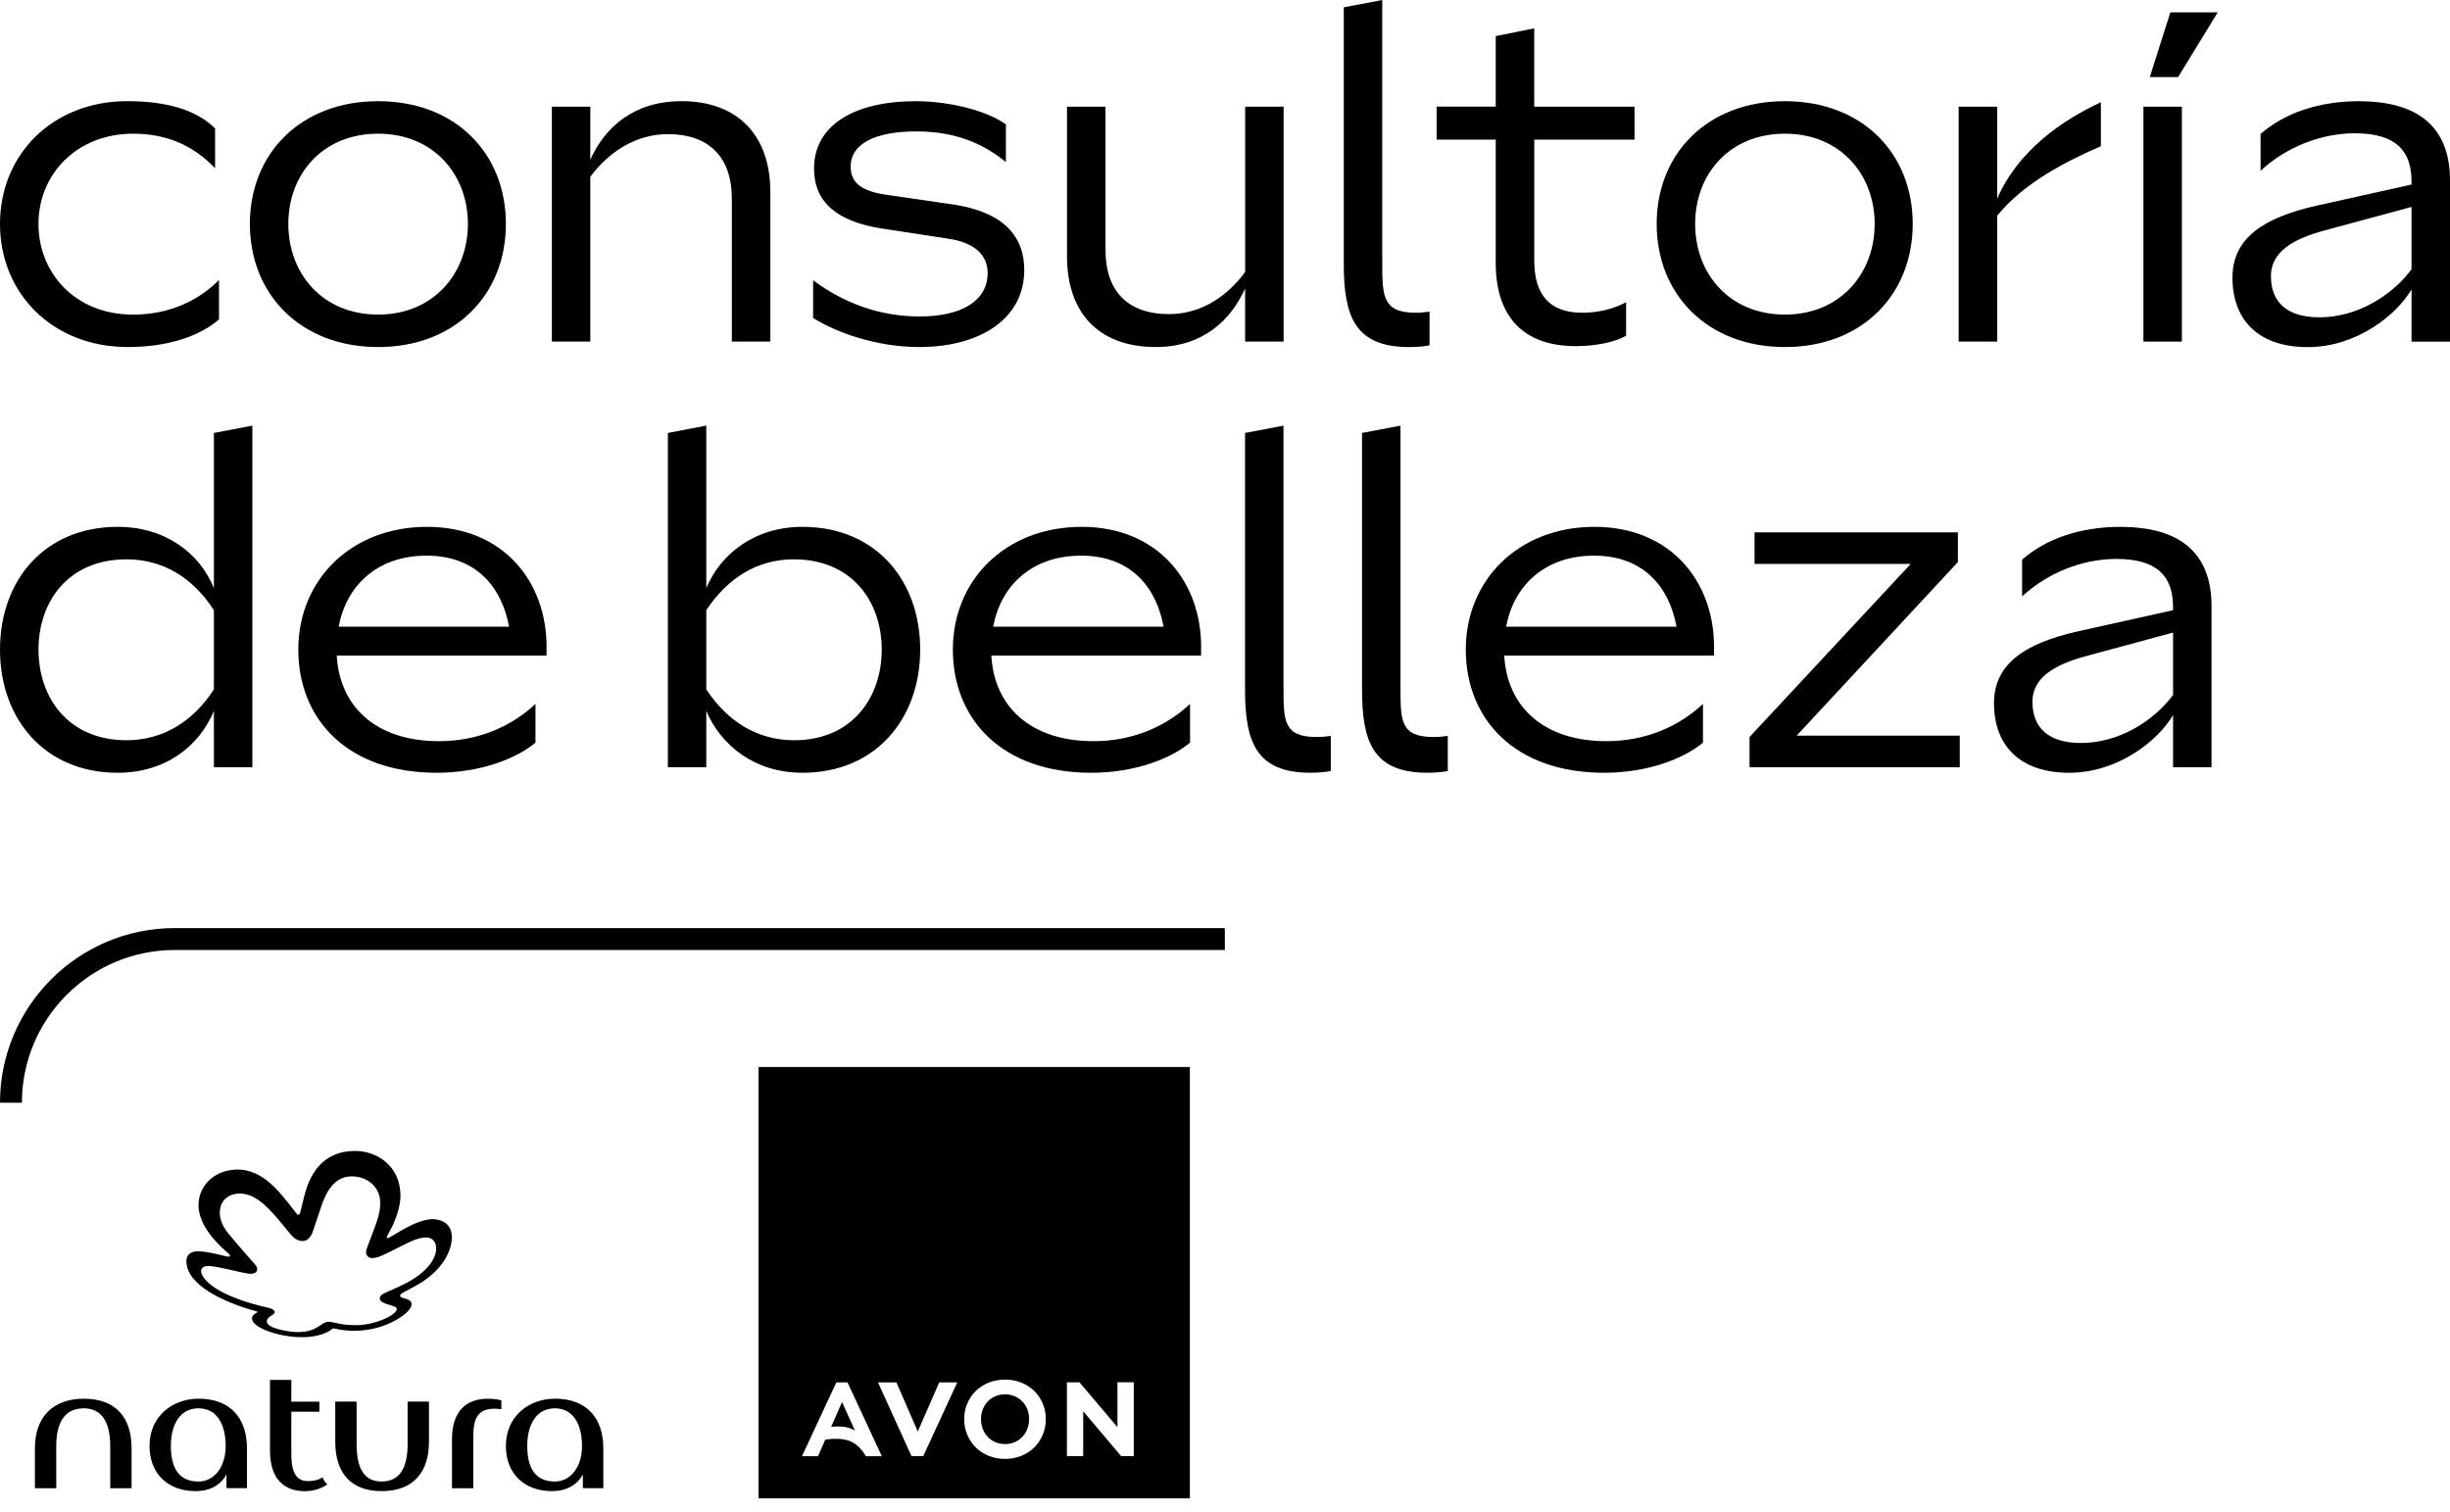
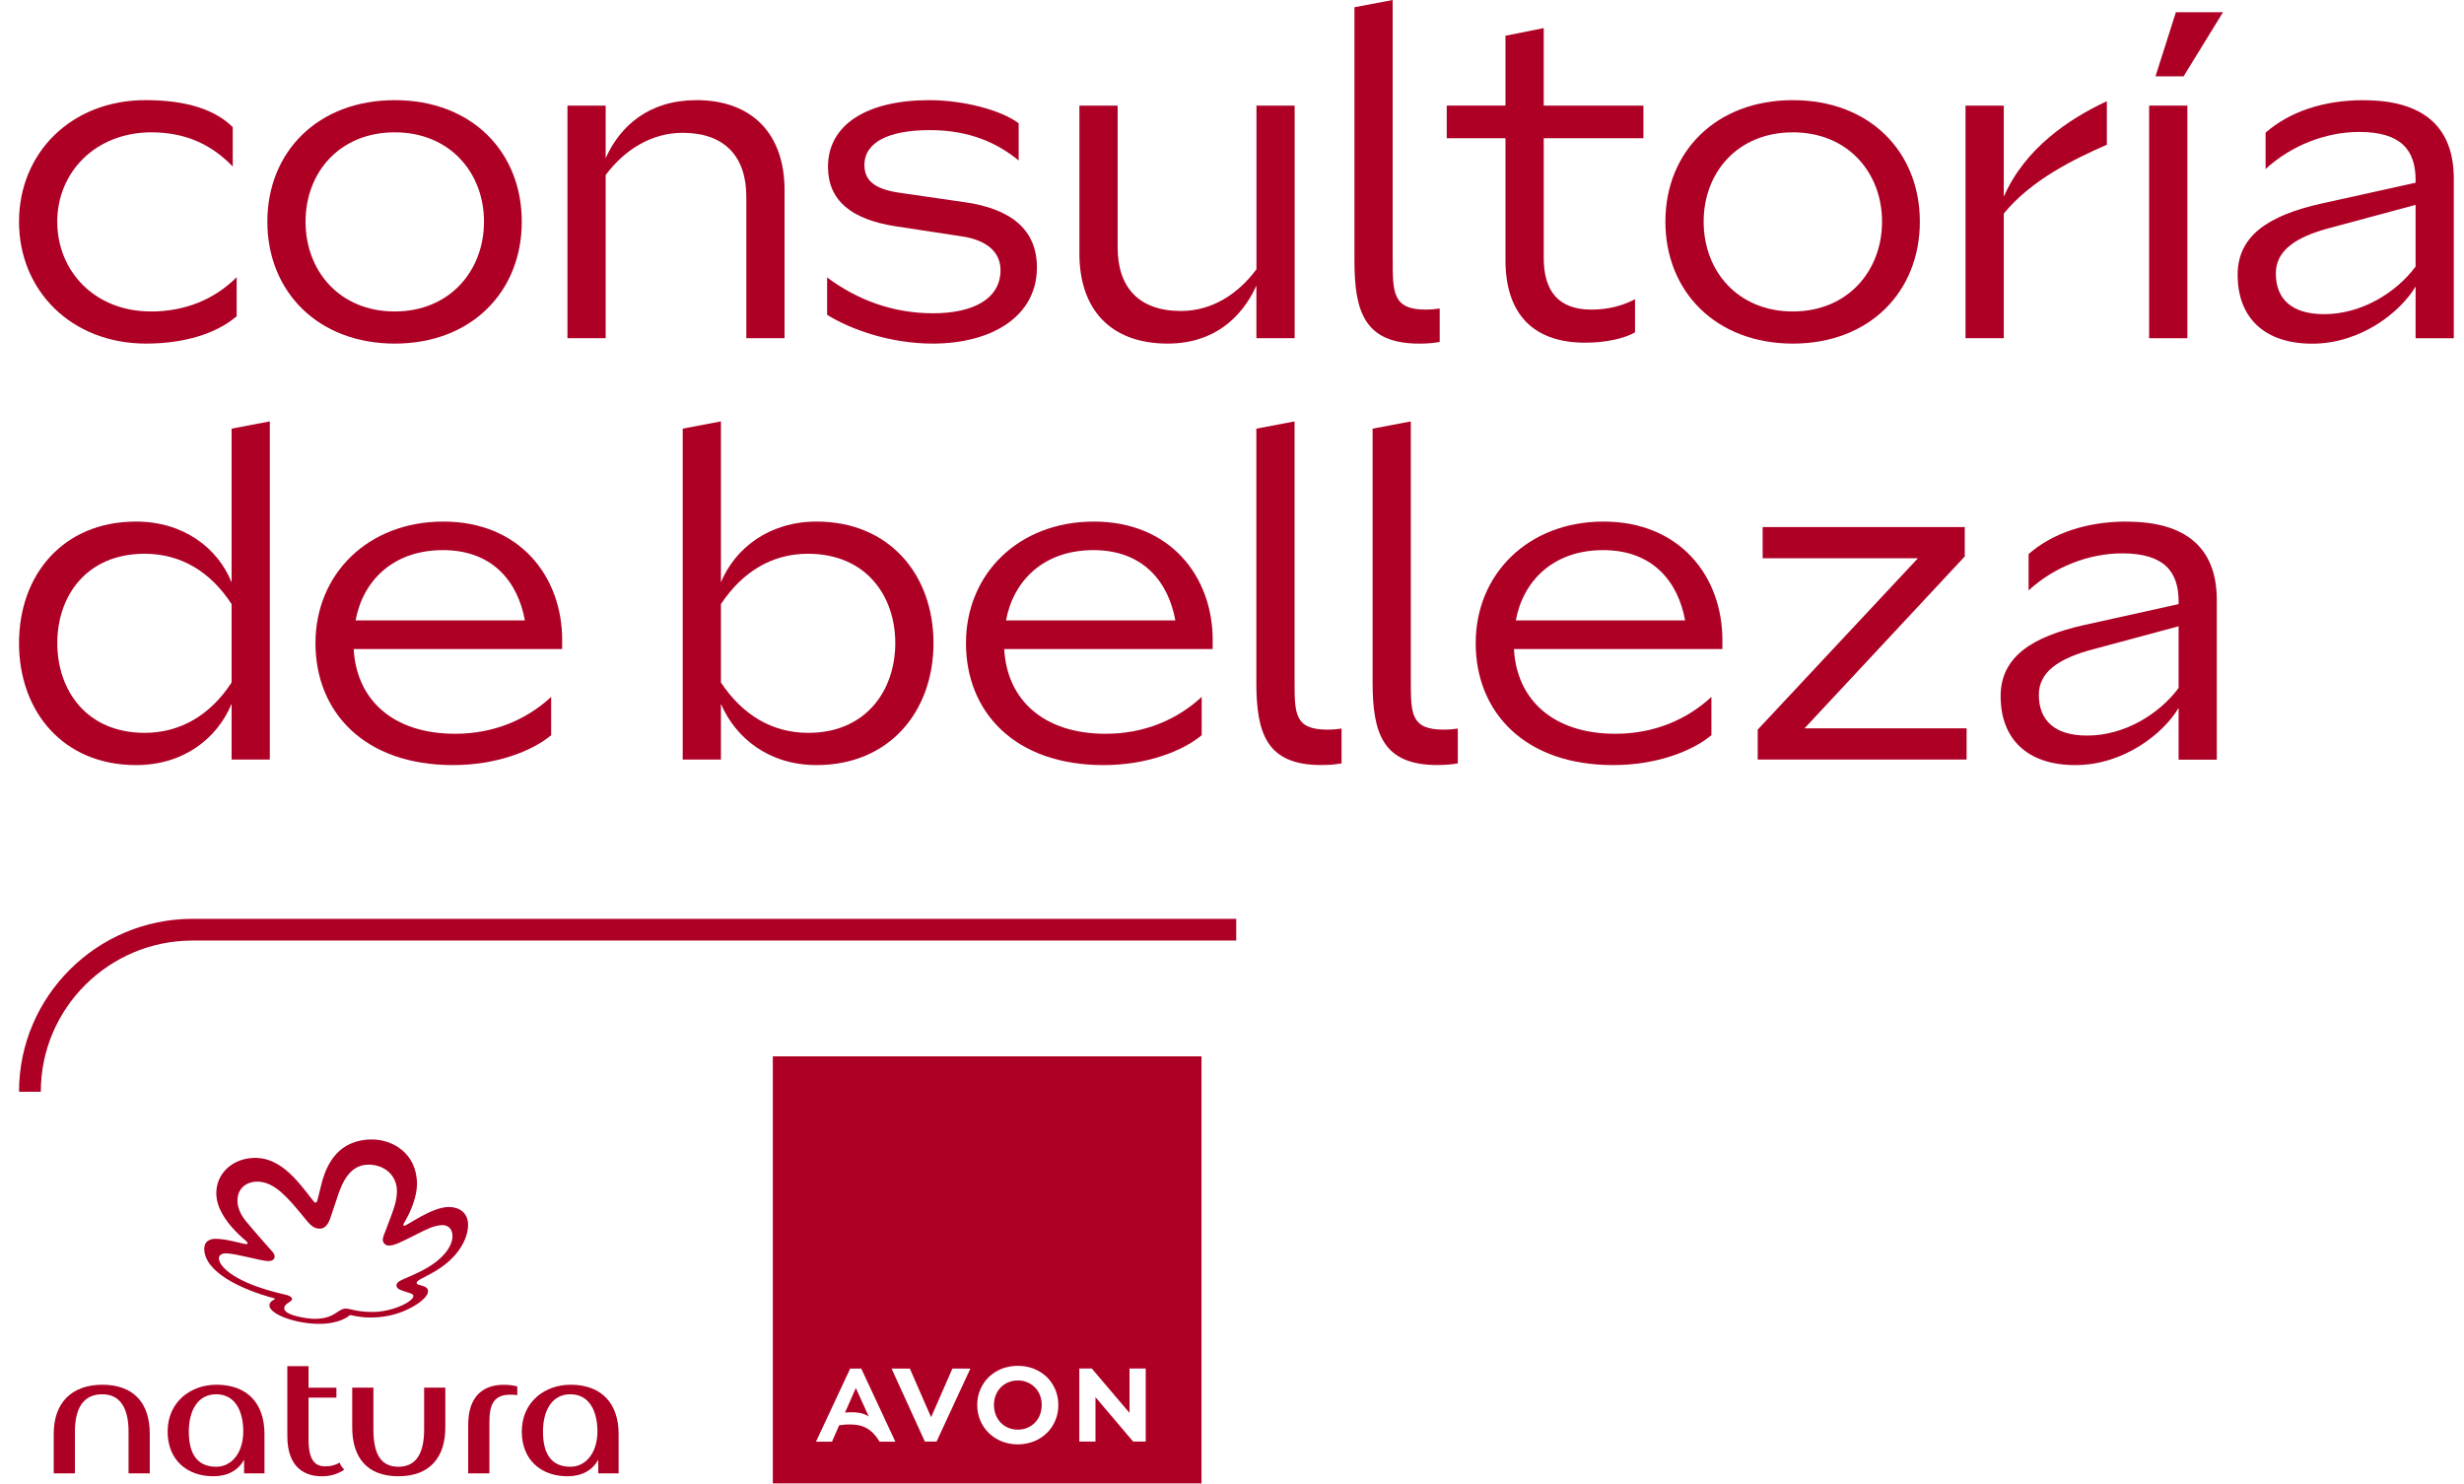
- <svg xmlns="http://www.w3.org/2000/svg" width="128" height="79" viewBox="0 0 128 79" fill="none">
-   <path d="M43.992 73.257L43.424 74.55C43.544 74.539 43.653 74.533 43.755 74.533C43.964 74.533 44.144 74.552 44.295 74.592C44.447 74.631 44.573 74.688 44.673 74.759L43.992 73.255V73.257ZM53.668 73.627C53.606 73.473 53.519 73.335 53.404 73.221C53.295 73.108 53.167 73.021 53.01 72.954C52.863 72.89 52.696 72.854 52.511 72.854C52.327 72.854 52.154 72.888 52.007 72.954C51.849 73.019 51.721 73.108 51.612 73.221C51.503 73.33 51.415 73.465 51.349 73.629C51.285 73.789 51.253 73.962 51.253 74.144C51.253 74.327 51.285 74.505 51.349 74.669C51.413 74.834 51.501 74.97 51.612 75.085C51.725 75.199 51.857 75.29 52.007 75.353C52.154 75.417 52.325 75.451 52.511 75.451C52.697 75.451 52.863 75.417 53.01 75.353C53.158 75.29 53.292 75.199 53.404 75.085C53.519 74.968 53.609 74.829 53.668 74.671C53.732 74.511 53.764 74.332 53.764 74.142C53.764 73.952 53.732 73.787 53.668 73.625V73.627ZM53.668 73.627C53.606 73.473 53.519 73.335 53.404 73.221C53.295 73.108 53.167 73.021 53.01 72.954C52.863 72.89 52.696 72.854 52.511 72.854C52.327 72.854 52.154 72.888 52.007 72.954C51.849 73.019 51.721 73.108 51.612 73.221C51.503 73.33 51.415 73.465 51.349 73.629C51.285 73.789 51.253 73.962 51.253 74.144C51.253 74.327 51.285 74.505 51.349 74.669C51.413 74.834 51.501 74.97 51.612 75.085C51.725 75.199 51.857 75.29 52.007 75.353C52.154 75.417 52.325 75.451 52.511 75.451C52.697 75.451 52.863 75.417 53.01 75.353C53.158 75.29 53.292 75.199 53.404 75.085C53.519 74.968 53.609 74.829 53.668 74.671C53.732 74.511 53.764 74.332 53.764 74.142C53.764 73.952 53.732 73.787 53.668 73.625V73.627ZM39.629 55.75V78.287H62.164V55.75H39.629ZM45.237 76.083C45.145 75.925 45.047 75.79 44.94 75.675C44.833 75.56 44.72 75.468 44.594 75.393C44.466 75.314 44.327 75.263 44.174 75.227C44.022 75.192 43.853 75.177 43.67 75.177C43.584 75.177 43.495 75.178 43.403 75.188C43.313 75.194 43.215 75.205 43.117 75.22L42.739 76.085H41.899L43.695 72.228H44.278L46.07 76.085H45.235L45.237 76.083ZM49.989 72.28L48.236 76.081H47.623L47.612 76.061L45.871 72.228H46.832L47.949 74.795L49.07 72.228H50.014L49.989 72.28ZM54.476 74.974C54.367 75.229 54.217 75.453 54.031 75.632C53.844 75.816 53.617 75.963 53.356 76.07C53.092 76.173 52.806 76.228 52.509 76.228C52.212 76.228 51.922 76.175 51.661 76.07C51.398 75.963 51.17 75.816 50.984 75.632C50.798 75.451 50.647 75.229 50.538 74.974C50.429 74.725 50.375 74.449 50.375 74.15C50.375 73.851 50.427 73.578 50.538 73.328C50.647 73.072 50.794 72.858 50.984 72.672C51.174 72.491 51.4 72.344 51.661 72.237C51.922 72.136 52.208 72.083 52.509 72.083C52.81 72.083 53.09 72.136 53.352 72.237C53.613 72.344 53.841 72.491 54.029 72.672C54.219 72.858 54.365 73.072 54.474 73.328C54.584 73.578 54.638 73.853 54.638 74.15C54.638 74.447 54.586 74.725 54.474 74.974H54.476ZM59.233 76.081H58.576L58.563 76.07L56.592 73.738V76.081H55.74V72.226H56.398L56.41 72.239L58.381 74.567V72.224H59.233V76.079V76.081ZM53.404 73.221C53.295 73.108 53.167 73.021 53.01 72.954C52.863 72.89 52.696 72.854 52.511 72.854C52.327 72.854 52.154 72.888 52.007 72.954C51.849 73.019 51.721 73.108 51.612 73.221C51.503 73.33 51.415 73.465 51.349 73.629C51.285 73.789 51.253 73.962 51.253 74.144C51.253 74.327 51.285 74.505 51.349 74.669C51.413 74.834 51.501 74.97 51.612 75.085C51.725 75.199 51.857 75.29 52.007 75.353C52.154 75.417 52.325 75.451 52.511 75.451C52.697 75.451 52.863 75.417 53.01 75.353C53.158 75.29 53.292 75.199 53.404 75.085C53.519 74.968 53.609 74.829 53.668 74.671C53.732 74.511 53.764 74.332 53.764 74.142C53.764 73.952 53.732 73.787 53.668 73.625C53.606 73.471 53.519 73.334 53.404 73.219V73.221Z" fill="black" />
-   <path d="M4.382 73.082C2.742 73.082 1.824 74.065 1.824 75.66V77.759H2.939V75.551C2.939 74.327 3.376 73.584 4.382 73.584C5.322 73.584 5.759 74.327 5.759 75.551V77.759H6.874V75.66C6.874 74.065 6.042 73.082 4.382 73.082Z" fill="black" />
-   <path d="M10.37 73.082C9.036 73.082 7.812 73.977 7.812 75.551C7.812 77.037 8.818 77.911 10.216 77.911C10.958 77.911 11.526 77.605 11.833 77.037V77.757H12.903V75.681C12.903 74.086 12.028 73.08 10.368 73.08L10.37 73.082ZM10.37 77.409C9.386 77.409 8.927 76.753 8.927 75.551C8.927 74.458 9.386 73.584 10.37 73.584C11.353 73.584 11.79 74.458 11.79 75.551C11.79 76.644 11.199 77.409 10.37 77.409Z" fill="black" />
-   <path d="M21.296 75.442C21.296 76.666 20.903 77.409 19.942 77.409C18.981 77.409 18.631 76.666 18.631 75.442V73.234H17.516V75.333C17.516 76.928 18.302 77.911 19.942 77.911C21.582 77.911 22.412 76.928 22.412 75.333V73.234H21.296V75.442Z" fill="black" />
-   <path d="M28.988 73.082C27.655 73.082 26.43 73.977 26.43 75.551C26.43 77.037 27.437 77.911 28.834 77.911C29.577 77.911 30.145 77.605 30.451 77.037V77.757H31.521V75.681C31.521 74.086 30.647 73.08 28.986 73.08L28.988 73.082ZM28.988 77.409C28.005 77.409 27.546 76.753 27.546 75.551C27.546 74.458 28.005 73.584 28.988 73.584C29.972 73.584 30.408 74.458 30.408 75.551C30.408 76.644 29.818 77.409 28.988 77.409Z" fill="black" />
-   <path d="M23.613 75.18V77.759H24.729V75.049C24.729 74.174 24.926 73.606 25.821 73.606C25.93 73.606 26.062 73.606 26.194 73.629V73.17C25.953 73.104 25.712 73.084 25.473 73.084C24.403 73.084 23.615 73.695 23.615 75.182L23.613 75.18Z" fill="black" />
-   <path d="M16.095 77.388C15.547 77.388 15.22 77.038 15.22 75.968V73.761H16.685V73.236H15.22V72.1H14.105V75.793C14.105 77.411 14.979 77.913 15.918 77.913C16.377 77.913 16.792 77.781 17.097 77.563C16.988 77.454 16.899 77.323 16.856 77.191C16.638 77.323 16.397 77.388 16.091 77.388H16.095Z" fill="black" />
-   <path d="M20.922 62.49C20.922 63.133 20.597 63.915 20.363 64.327C20.236 64.557 20.204 64.609 20.204 64.645C20.204 64.669 20.219 64.692 20.249 64.692C20.403 64.692 21.691 63.701 22.594 63.701C23.124 63.701 23.608 63.983 23.608 64.647C23.608 65.311 23.156 66.415 21.652 67.22C21.545 67.278 21.319 67.397 21.161 67.481C20.958 67.588 20.905 67.641 20.905 67.709C20.905 67.88 21.503 67.797 21.503 68.149C21.503 68.335 21.276 68.645 20.678 68.978C20.132 69.283 19.404 69.533 18.5 69.533C17.855 69.533 17.494 69.407 17.426 69.407C17.4 69.407 17.379 69.414 17.351 69.441C17.313 69.473 16.852 69.868 15.778 69.868C14.545 69.868 13.163 69.362 13.163 68.892C13.163 68.662 13.452 68.598 13.452 68.549C13.452 68.529 13.418 68.521 13.403 68.517C11.681 68.053 9.738 67.135 9.738 65.898C9.738 65.555 9.979 65.379 10.328 65.379C10.934 65.379 11.771 65.659 11.953 65.659C11.998 65.659 12.015 65.634 12.015 65.61C12.015 65.576 11.989 65.538 11.936 65.495C10.832 64.557 10.372 63.695 10.372 62.973C10.372 62.04 11.045 61.333 11.94 61.157C13.589 60.831 14.584 62.24 15.464 63.372C15.489 63.404 15.534 63.47 15.589 63.47C15.656 63.47 15.673 63.404 15.735 63.156C15.797 62.907 15.814 62.83 15.893 62.513C16.151 61.465 16.771 60.137 18.562 60.137C19.617 60.137 20.922 60.85 20.922 62.494V62.49ZM15.816 64.843C15.483 64.843 15.306 64.656 14.966 64.23C14.912 64.162 14.677 63.876 14.616 63.804C13.793 62.812 13.196 62.362 12.514 62.362C12.102 62.362 11.483 62.593 11.483 63.377C11.483 63.481 11.496 63.921 11.923 64.442C12.467 65.106 13.255 65.984 13.326 66.067C13.399 66.151 13.439 66.24 13.437 66.319C13.437 66.362 13.424 66.556 13.095 66.556C12.766 66.556 11.372 66.146 10.881 66.146C10.654 66.146 10.507 66.244 10.507 66.411C10.507 66.842 11.348 67.728 13.992 68.324C14.325 68.399 14.353 68.517 14.353 68.559C14.353 68.713 13.941 68.784 13.941 69.048C13.941 69.431 15.184 69.603 15.54 69.603C16.174 69.603 16.486 69.416 16.723 69.254C16.924 69.115 17.04 69.063 17.174 69.063C17.458 69.063 17.723 69.24 18.584 69.24C19.632 69.24 20.732 68.692 20.732 68.395C20.732 68.278 20.557 68.248 20.166 68.121C19.961 68.053 19.843 67.97 19.843 67.842C19.843 67.714 19.942 67.624 20.239 67.496C20.555 67.359 20.783 67.257 21.016 67.144C22.291 66.531 22.784 65.781 22.788 65.239C22.79 64.891 22.59 64.656 22.265 64.656C21.836 64.656 21.366 64.905 20.909 65.136C20.051 65.57 19.739 65.736 19.438 65.736C19.226 65.736 19.126 65.553 19.124 65.446C19.124 65.384 19.134 65.313 19.162 65.236C19.273 64.937 19.352 64.735 19.472 64.414C19.651 63.942 19.867 63.402 19.867 62.868C19.867 62.033 19.22 61.465 18.37 61.465C17.418 61.465 17.01 62.362 16.77 63.075C16.704 63.27 16.454 64.03 16.377 64.258C16.243 64.656 16.066 64.843 15.812 64.843H15.816Z" fill="black" />
-   <path d="M1.145 57.617H0C0 52.587 4.094 48.492 9.125 48.492H63.991V49.638H9.125C4.724 49.638 1.145 53.217 1.145 57.617Z" fill="black" />
-   <path d="M6.938 16.437C3.949 16.437 2.01 14.283 2.01 11.699C2.01 9.115 3.994 6.985 6.964 6.985C8.775 6.985 10.148 7.649 11.237 8.79V6.712C10.323 5.798 8.826 5.285 6.652 5.285C2.753 5.286 0 8.062 0 11.699C0 15.337 2.753 18.133 6.676 18.133C8.705 18.133 10.387 17.599 11.442 16.689V14.629C10.248 15.827 8.689 16.439 6.938 16.439V16.437Z" fill="black" />
-   <path d="M19.754 5.287C15.713 5.287 13.055 8.013 13.055 11.7C13.055 15.386 15.713 18.133 19.754 18.133C23.796 18.133 26.43 15.384 26.43 11.7C26.43 8.015 23.799 5.287 19.754 5.287ZM19.754 16.437C16.858 16.437 15.064 14.306 15.064 11.7C15.064 9.093 16.86 6.985 19.754 6.985C22.649 6.985 24.445 9.115 24.445 11.7C24.445 14.284 22.649 16.437 19.754 16.437Z" fill="black" />
-   <path d="M35.604 5.286C33.139 5.286 31.608 6.625 30.841 8.348V5.574H28.832V17.849H30.841V9.236C31.824 7.917 33.235 7.009 34.886 7.009C37.088 7.009 38.235 8.254 38.235 10.381V17.847H40.246V10.022C40.246 7.126 38.593 5.285 35.604 5.285V5.286Z" fill="black" />
-   <path d="M49.707 10.671L46.427 10.193C45.113 10.024 44.443 9.618 44.443 8.709C44.443 7.487 45.758 6.866 47.889 6.866C50.019 6.866 51.477 7.583 52.553 8.47V6.503C51.618 5.807 49.66 5.287 47.842 5.287C44.611 5.287 42.529 6.556 42.529 8.805C42.529 10.575 43.751 11.579 46.07 11.94L49.515 12.467C50.881 12.657 51.599 13.306 51.599 14.259C51.599 15.767 50.162 16.535 48.058 16.535C45.953 16.535 44.086 15.839 42.482 14.643V16.614C43.704 17.379 45.782 18.133 48.032 18.133C51.142 18.133 53.512 16.698 53.512 14.114C53.512 12.153 52.197 11.026 49.709 10.669L49.707 10.671Z" fill="black" />
-   <path d="M65.053 5.574V14.212C64.098 15.504 62.734 16.412 61.083 16.412C58.856 16.412 57.756 15.147 57.756 13.063V5.574H55.746V13.396C55.746 16.267 57.326 18.133 60.387 18.133C62.802 18.133 64.288 16.771 65.051 15.071V17.847H67.062V5.574H65.051H65.053Z" fill="black" />
-   <path d="M85.396 7.297V5.574H80.155V1.482L78.144 1.886V5.572H75.056V7.295H78.144V13.732C78.144 16.437 79.485 18.086 82.332 18.086C83.451 18.086 84.426 17.849 84.956 17.541V15.79C84.352 16.111 83.589 16.339 82.667 16.339C80.922 16.339 80.157 15.359 80.157 13.61V7.295H85.398L85.396 7.297Z" fill="black" />
-   <path d="M93.253 5.287C89.208 5.287 86.553 8.013 86.553 11.7C86.553 15.386 89.21 18.133 93.253 18.133C97.297 18.133 99.93 15.384 99.93 11.7C99.93 8.015 97.297 5.287 93.253 5.287ZM93.253 16.437C90.357 16.437 88.563 14.306 88.563 11.7C88.563 9.093 90.359 6.985 93.253 6.985C96.148 6.985 97.942 9.115 97.942 11.7C97.942 14.284 96.15 16.437 93.253 16.437Z" fill="black" />
-   <path d="M104.342 10.381V5.574H102.331V17.849H104.342V11.269C105.769 9.52 107.977 8.418 109.76 7.639V5.341C107.751 6.276 105.44 7.852 104.342 10.383V10.381Z" fill="black" />
-   <path d="M111.983 5.574V17.849H113.993V5.574H111.983Z" fill="black" />
-   <path d="M123.263 5.287C121.141 5.287 119.351 5.907 118.104 7.002V8.92C119.449 7.677 121.277 6.964 123.024 6.964C125.25 6.964 125.991 7.944 125.991 9.499V9.642L121.038 10.744C118.262 11.365 116.635 12.44 116.635 14.502C116.635 16.724 117.997 18.137 120.558 18.137C123.12 18.137 125.2 16.463 125.991 15.122V17.851H128V9.428C128 6.654 126.351 5.29 123.263 5.29V5.287ZM125.991 14.069C124.961 15.455 123.142 16.58 121.181 16.58C119.458 16.58 118.644 15.765 118.644 14.426C118.644 13.23 119.674 12.512 121.468 12.034L125.991 10.812V14.067V14.069Z" fill="black" />
-   <path d="M74.686 16.281V18.047C74.375 18.105 74.022 18.135 73.612 18.135C72.19 18.135 71.334 17.723 70.84 16.973C70.345 16.224 70.206 15.135 70.206 13.783V0.382L72.215 0V13.659H72.216C72.216 15.408 72.2 16.339 73.945 16.339C74.225 16.339 74.468 16.316 74.686 16.281Z" fill="black" />
-   <path d="M113.794 4.028H112.317L113.389 0.645H115.866L113.794 4.028Z" fill="black" />
-   <path d="M11.175 22.622V30.733C10.456 28.937 8.664 27.527 6.15 27.527C2.323 27.527 0 30.327 0 33.94C0 37.553 2.323 40.377 6.15 40.377C8.687 40.377 10.434 38.941 11.175 37.146V40.088H13.185V22.238L11.175 22.622ZM11.175 36.02C10.075 37.72 8.495 38.677 6.607 38.677C3.566 38.677 2.012 36.45 2.012 33.94C2.012 31.429 3.566 29.225 6.607 29.225C8.519 29.225 10.076 30.182 11.175 31.882V36.02Z" fill="black" />
-   <path d="M28.556 33.795C28.556 30.376 26.282 27.527 22.31 27.527C18.338 27.527 15.585 30.303 15.585 33.94C15.585 37.577 18.146 40.377 22.81 40.377C25.058 40.377 26.946 39.661 27.976 38.803V36.78C26.711 37.962 24.98 38.726 22.933 38.726C19.63 38.726 17.738 36.907 17.595 34.254H28.554V33.797L28.556 33.795ZM17.693 32.744C18.075 30.66 19.654 29.033 22.287 29.033C24.92 29.033 26.233 30.733 26.594 32.744H17.693Z" fill="black" />
-   <path d="M41.925 27.527C39.437 27.527 37.641 28.937 36.9 30.733V22.238L34.892 22.622V40.088H36.9V37.146C37.665 38.939 39.414 40.377 41.925 40.377C45.754 40.377 48.075 37.553 48.075 33.94C48.075 30.327 45.756 27.527 41.925 27.527ZM41.494 38.677C39.58 38.677 38.026 37.72 36.9 36.02V31.882C38.026 30.182 39.58 29.225 41.472 29.225C44.533 29.225 46.066 31.452 46.066 33.94C46.066 36.428 44.533 38.677 41.494 38.677Z" fill="black" />
-   <path d="M93.866 38.438L102.29 29.368V27.815H91.666V29.464H99.826L91.405 38.508V40.088H102.388V38.438H93.866Z" fill="black" />
-   <path d="M62.753 33.795C62.753 30.376 60.479 27.527 56.508 27.527C52.536 27.527 49.782 30.303 49.782 33.94C49.782 37.577 52.344 40.377 57.008 40.377C59.255 40.377 61.143 39.661 62.174 38.803V36.78C60.908 37.962 59.178 38.726 57.13 38.726C53.828 38.726 51.936 36.907 51.793 34.254H62.751V33.797L62.753 33.795ZM51.889 32.744C52.27 30.66 53.85 29.033 56.483 29.033C59.116 29.033 60.429 30.733 60.79 32.744H51.889Z" fill="black" />
-   <path d="M89.55 33.795C89.55 30.376 87.277 27.527 83.305 27.527C79.333 27.527 76.58 30.303 76.58 33.94C76.58 37.577 79.141 40.377 83.805 40.377C86.052 40.377 87.941 39.661 88.971 38.803V36.78C87.705 37.962 85.975 38.726 83.927 38.726C80.625 38.726 78.733 36.907 78.59 34.254H89.549V33.797L89.55 33.795ZM78.688 32.744C79.07 30.66 80.649 29.033 83.282 29.033C85.915 29.033 87.228 30.733 87.589 32.744H78.688Z" fill="black" />
-   <path d="M110.803 27.527C108.682 27.527 106.892 28.148 105.645 29.242V31.16C106.989 29.917 108.817 29.204 110.565 29.204C112.791 29.204 113.532 30.184 113.532 31.739V31.882L108.579 32.984C105.803 33.605 104.176 34.681 104.176 36.742C104.176 38.965 105.538 40.377 108.099 40.377C110.66 40.377 112.74 38.703 113.532 37.363V40.091H115.541V31.668C115.541 28.894 113.891 27.531 110.803 27.531V27.527ZM113.532 36.309C112.502 37.696 110.683 38.82 108.722 38.82C106.999 38.82 106.185 38.006 106.185 36.667C106.185 35.471 107.215 34.752 109.009 34.275L113.532 33.052V36.308V36.309Z" fill="black" />
-   <path d="M75.639 38.45V40.287C75.329 40.345 74.975 40.375 74.565 40.375C73.144 40.375 72.288 39.964 71.793 39.213C71.299 38.465 71.159 37.376 71.159 36.024V22.622L73.168 22.24V35.899H73.17C73.17 37.648 73.153 38.508 74.898 38.508C75.178 38.508 75.421 38.485 75.639 38.45Z" fill="black" />
-   <path d="M69.527 38.45V40.287C69.217 40.345 68.863 40.375 68.453 40.375C67.032 40.375 66.176 39.964 65.681 39.213C65.187 38.465 65.047 37.376 65.047 36.024V22.622L67.056 22.24V35.899H67.058C67.058 37.648 67.041 38.508 68.786 38.508C69.066 38.508 69.309 38.485 69.527 38.45Z" fill="black" />
+ <svg xmlns="http://www.w3.org/2000/svg" width="93" height="56" viewBox="0 0 93 56" fill="none">
+   <path d="M32.302 52.401L31.894 53.327C31.98 53.319 32.059 53.315 32.132 53.315C32.282 53.315 32.411 53.328 32.519 53.357C32.629 53.385 32.719 53.425 32.791 53.476L32.302 52.4V52.401ZM39.249 52.666C39.204 52.556 39.142 52.458 39.06 52.376C38.981 52.295 38.889 52.233 38.776 52.185C38.671 52.139 38.551 52.114 38.418 52.114C38.286 52.114 38.162 52.138 38.056 52.185C37.943 52.232 37.851 52.295 37.773 52.376C37.695 52.454 37.631 52.551 37.584 52.668C37.538 52.782 37.515 52.906 37.515 53.036C37.515 53.167 37.538 53.295 37.584 53.412C37.63 53.53 37.693 53.627 37.773 53.709C37.854 53.791 37.948 53.856 38.056 53.901C38.162 53.947 38.285 53.971 38.418 53.971C38.552 53.971 38.671 53.947 38.776 53.901C38.883 53.856 38.979 53.791 39.06 53.709C39.142 53.626 39.207 53.526 39.249 53.413C39.295 53.299 39.318 53.171 39.318 53.035C39.318 52.899 39.295 52.781 39.249 52.665V52.666ZM39.249 52.666C39.204 52.556 39.142 52.458 39.06 52.376C38.981 52.295 38.889 52.233 38.776 52.185C38.671 52.139 38.551 52.114 38.418 52.114C38.286 52.114 38.162 52.138 38.056 52.185C37.943 52.232 37.851 52.295 37.773 52.376C37.695 52.454 37.631 52.551 37.584 52.668C37.538 52.782 37.515 52.906 37.515 53.036C37.515 53.167 37.538 53.295 37.584 53.412C37.63 53.53 37.693 53.627 37.773 53.709C37.854 53.791 37.948 53.856 38.056 53.901C38.162 53.947 38.285 53.971 38.418 53.971C38.552 53.971 38.671 53.947 38.776 53.901C38.883 53.856 38.979 53.791 39.06 53.709C39.142 53.626 39.207 53.526 39.249 53.413C39.295 53.299 39.318 53.171 39.318 53.035C39.318 52.899 39.295 52.781 39.249 52.665V52.666ZM29.169 39.879V56H45.349V39.879H29.169ZM33.196 54.423C33.13 54.31 33.059 54.214 32.982 54.132C32.905 54.049 32.824 53.983 32.734 53.93C32.642 53.873 32.542 53.837 32.433 53.811C32.324 53.786 32.202 53.775 32.071 53.775C32.009 53.775 31.945 53.776 31.879 53.783C31.814 53.787 31.744 53.795 31.674 53.806L31.403 54.425H30.799L32.089 51.666H32.507L33.794 54.425H33.194L33.196 54.423ZM36.608 51.703L35.349 54.422H34.909L34.901 54.407L33.651 51.666H34.341L35.143 53.502L35.947 51.666H36.625L36.608 51.703ZM39.829 53.63C39.751 53.813 39.643 53.973 39.509 54.1C39.376 54.232 39.212 54.337 39.025 54.414C38.836 54.488 38.63 54.527 38.417 54.527C38.204 54.527 37.996 54.489 37.808 54.414C37.619 54.337 37.456 54.232 37.322 54.1C37.188 53.971 37.08 53.813 37.002 53.63C36.924 53.452 36.884 53.254 36.884 53.041C36.884 52.827 36.922 52.632 37.002 52.453C37.08 52.27 37.185 52.116 37.322 51.983C37.458 51.854 37.62 51.749 37.808 51.672C37.996 51.6 38.201 51.562 38.417 51.562C38.633 51.562 38.834 51.6 39.022 51.672C39.209 51.749 39.373 51.854 39.508 51.983C39.644 52.116 39.75 52.27 39.828 52.453C39.906 52.632 39.945 52.828 39.945 53.041C39.945 53.253 39.908 53.452 39.828 53.63H39.829ZM43.244 54.422H42.773L42.763 54.414L41.348 52.746V54.422H40.737V51.664H41.209L41.217 51.674L42.632 53.339V51.663H43.244V54.422ZM39.06 52.376C38.981 52.295 38.889 52.233 38.776 52.185C38.671 52.139 38.551 52.114 38.418 52.114C38.286 52.114 38.162 52.138 38.056 52.185C37.943 52.232 37.851 52.295 37.773 52.376C37.695 52.454 37.631 52.551 37.584 52.668C37.538 52.782 37.515 52.906 37.515 53.036C37.515 53.167 37.538 53.295 37.584 53.412C37.63 53.53 37.693 53.627 37.773 53.709C37.854 53.791 37.948 53.856 38.056 53.901C38.162 53.947 38.285 53.971 38.418 53.971C38.552 53.971 38.671 53.947 38.776 53.901C38.883 53.856 38.979 53.791 39.06 53.709C39.142 53.626 39.207 53.526 39.249 53.413C39.295 53.299 39.318 53.171 39.318 53.035C39.318 52.899 39.295 52.781 39.249 52.665C39.204 52.555 39.142 52.457 39.06 52.375V52.376Z" fill="#AE0025" />
+   <path d="M3.864 52.276C2.687 52.276 2.028 52.98 2.028 54.121V55.622H2.828V54.043C2.828 53.167 3.142 52.636 3.864 52.636C4.539 52.636 4.852 53.167 4.852 54.043V55.622H5.653V54.121C5.653 52.98 5.056 52.276 3.864 52.276Z" fill="#AE0025" />
+   <path d="M8.163 52.276C7.206 52.276 6.327 52.917 6.327 54.043C6.327 55.105 7.049 55.731 8.052 55.731C8.586 55.731 8.993 55.512 9.213 55.105V55.621H9.982V54.136C9.982 52.995 9.354 52.275 8.162 52.275L8.163 52.276ZM8.163 55.372C7.457 55.372 7.127 54.902 7.127 54.043C7.127 53.261 7.457 52.636 8.163 52.636C8.869 52.636 9.182 53.261 9.182 54.043C9.182 54.824 8.758 55.372 8.163 55.372Z" fill="#AE0025" />
+   <path d="M16.008 53.965C16.008 54.84 15.725 55.372 15.036 55.372C14.345 55.372 14.094 54.84 14.094 53.965V52.385H13.294V53.887C13.294 55.027 13.858 55.731 15.036 55.731C16.213 55.731 16.808 55.027 16.808 53.887V52.385H16.008V53.965Z" fill="#AE0025" />
+   <path d="M21.53 52.276C20.573 52.276 19.694 52.917 19.694 54.043C19.694 55.105 20.416 55.731 21.419 55.731C21.953 55.731 22.36 55.512 22.58 55.105V55.621H23.349V54.136C23.349 52.995 22.721 52.275 21.529 52.275L21.53 52.276ZM21.53 55.372C20.824 55.372 20.494 54.902 20.494 54.043C20.494 53.261 20.824 52.636 21.53 52.636C22.236 52.636 22.549 53.261 22.549 54.043C22.549 54.824 22.125 55.372 21.53 55.372Z" fill="#AE0025" />
+   <path d="M17.671 53.778V55.622H18.472V53.684C18.472 53.058 18.613 52.652 19.256 52.652C19.334 52.652 19.429 52.652 19.524 52.668V52.34C19.351 52.292 19.178 52.278 19.006 52.278C18.238 52.278 17.672 52.715 17.672 53.779L17.671 53.778Z" fill="#AE0025" />
+   <path d="M12.273 55.357C11.88 55.357 11.645 55.107 11.645 54.341V52.762H12.697V52.387H11.645V51.574H10.845V54.216C10.845 55.373 11.472 55.732 12.146 55.732C12.476 55.732 12.774 55.638 12.993 55.482C12.914 55.404 12.851 55.31 12.82 55.216C12.663 55.31 12.49 55.357 12.27 55.357H12.273Z" fill="#AE0025" />
+   <path d="M15.739 44.7C15.739 45.16 15.505 45.72 15.338 46.014C15.246 46.178 15.223 46.216 15.223 46.242C15.223 46.259 15.234 46.275 15.256 46.275C15.366 46.275 16.291 45.566 16.939 45.566C17.32 45.566 17.667 45.768 17.667 46.243C17.667 46.718 17.343 47.507 16.263 48.083C16.186 48.125 16.024 48.21 15.91 48.27C15.765 48.347 15.727 48.385 15.727 48.433C15.727 48.555 16.156 48.496 16.156 48.748C16.156 48.881 15.993 49.103 15.563 49.341C15.172 49.559 14.649 49.738 14 49.738C13.537 49.738 13.277 49.648 13.229 49.648C13.21 49.648 13.195 49.653 13.175 49.672C13.148 49.695 12.817 49.977 12.046 49.977C11.16 49.977 10.168 49.615 10.168 49.279C10.168 49.115 10.376 49.069 10.376 49.034C10.376 49.02 10.352 49.014 10.341 49.011C9.104 48.679 7.709 48.023 7.709 47.138C7.709 46.893 7.882 46.766 8.133 46.766C8.568 46.766 9.169 46.967 9.3 46.967C9.332 46.967 9.344 46.949 9.344 46.932C9.344 46.907 9.325 46.881 9.288 46.85C8.495 46.178 8.164 45.562 8.164 45.046C8.164 44.378 8.648 43.873 9.29 43.746C10.475 43.513 11.189 44.521 11.821 45.331C11.838 45.354 11.871 45.401 11.91 45.401C11.958 45.401 11.97 45.354 12.015 45.176C12.06 44.999 12.072 44.943 12.129 44.716C12.313 43.967 12.759 43.017 14.044 43.017C14.802 43.017 15.739 43.527 15.739 44.703V44.7ZM12.073 46.383C11.834 46.383 11.707 46.25 11.463 45.944C11.424 45.896 11.255 45.691 11.212 45.64C10.62 44.93 10.192 44.608 9.702 44.608C9.406 44.608 8.962 44.774 8.962 45.335C8.962 45.409 8.972 45.724 9.278 46.096C9.668 46.571 10.234 47.199 10.286 47.259C10.338 47.319 10.367 47.382 10.365 47.439C10.365 47.47 10.356 47.608 10.119 47.608C9.883 47.608 8.883 47.315 8.53 47.315C8.367 47.315 8.262 47.385 8.262 47.505C8.262 47.813 8.865 48.446 10.763 48.873C11.002 48.927 11.023 49.011 11.023 49.041C11.023 49.151 10.727 49.203 10.727 49.391C10.727 49.665 11.62 49.788 11.875 49.788C12.33 49.788 12.554 49.654 12.724 49.539C12.868 49.439 12.952 49.402 13.048 49.402C13.252 49.402 13.442 49.528 14.061 49.528C14.813 49.528 15.603 49.136 15.603 48.924C15.603 48.841 15.477 48.819 15.196 48.728C15.049 48.679 14.964 48.62 14.964 48.529C14.964 48.437 15.036 48.372 15.249 48.281C15.476 48.183 15.639 48.11 15.806 48.029C16.722 47.591 17.076 47.054 17.078 46.667C17.08 46.418 16.937 46.25 16.703 46.25C16.395 46.25 16.058 46.427 15.729 46.593C15.114 46.903 14.89 47.022 14.674 47.022C14.521 47.022 14.45 46.891 14.448 46.815C14.448 46.77 14.455 46.719 14.475 46.664C14.555 46.45 14.611 46.306 14.698 46.076C14.826 45.738 14.982 45.352 14.982 44.97C14.982 44.373 14.517 43.967 13.907 43.967C13.223 43.967 12.931 44.608 12.758 45.118C12.71 45.258 12.531 45.802 12.476 45.964C12.38 46.25 12.253 46.383 12.07 46.383H12.073Z" fill="#AE0025" />
+   <path d="M1.54 41.214H0.718C0.718 37.616 3.657 34.687 7.269 34.687H46.66V35.507H7.269C4.11 35.507 1.54 38.066 1.54 41.214Z" fill="#AE0025" />
+   <path d="M5.699 11.758C3.553 11.758 2.161 10.217 2.161 8.369C2.161 6.52 3.586 4.996 5.718 4.996C7.018 4.996 8.004 5.471 8.785 6.288V4.801C8.129 4.147 7.054 3.78 5.494 3.78C2.695 3.781 0.718 5.767 0.718 8.369C0.718 10.97 2.695 12.971 5.511 12.971C6.968 12.971 8.175 12.589 8.933 11.938V10.465C8.075 11.322 6.956 11.759 5.699 11.759V11.758Z" fill="#AE0025" />
+   <path d="M14.9 3.781C11.999 3.781 10.091 5.732 10.091 8.369C10.091 11.005 11.999 12.971 14.9 12.971C17.802 12.971 19.694 11.004 19.694 8.369C19.694 5.733 17.805 3.781 14.9 3.781ZM14.9 11.758C12.821 11.758 11.533 10.233 11.533 8.369C11.533 6.504 12.822 4.996 14.9 4.996C16.978 4.996 18.268 6.52 18.268 8.369C18.268 10.217 16.978 11.758 14.9 11.758Z" fill="#AE0025" />
+   <path d="M26.28 3.781C24.51 3.781 23.411 4.739 22.86 5.972V3.987H21.418V12.768H22.86V6.607C23.566 5.663 24.579 5.014 25.764 5.014C27.345 5.014 28.169 5.904 28.169 7.426V12.766H29.612V7.169C29.612 5.097 28.425 3.78 26.28 3.78V3.781Z" fill="#AE0025" />
+   <path d="M36.405 7.633L34.05 7.291C33.107 7.17 32.626 6.88 32.626 6.23C32.626 5.355 33.57 4.912 35.099 4.912C36.629 4.912 37.676 5.424 38.448 6.059V4.652C37.777 4.154 36.371 3.781 35.066 3.781C32.746 3.781 31.251 4.69 31.251 6.298C31.251 7.564 32.129 8.283 33.794 8.541L36.267 8.918C37.248 9.054 37.763 9.518 37.763 10.2C37.763 11.279 36.732 11.827 35.221 11.827C33.71 11.827 32.369 11.33 31.218 10.474V11.884C32.095 12.431 33.587 12.971 35.202 12.971C37.435 12.971 39.137 11.944 39.137 10.096C39.137 8.693 38.193 7.887 36.407 7.632L36.405 7.633Z" fill="#AE0025" />
+   <path d="M47.423 3.987V10.166C46.737 11.09 45.758 11.74 44.572 11.74C42.974 11.74 42.184 10.835 42.184 9.344V3.987H40.741V9.582C40.741 11.636 41.875 12.971 44.073 12.971C45.807 12.971 46.873 11.997 47.421 10.781V12.766H48.865V3.987H47.421H47.423Z" fill="#AE0025" />
+   <path d="M62.028 5.22V3.987H58.265V1.06L56.822 1.349V3.986H54.605V5.218H56.822V9.823C56.822 11.758 57.784 12.937 59.828 12.937C60.632 12.937 61.331 12.768 61.712 12.547V11.295C61.279 11.525 60.73 11.688 60.069 11.688C58.816 11.688 58.266 10.987 58.266 9.736V5.218H62.029L62.028 5.22Z" fill="#AE0025" />
+   <path d="M67.669 3.781C64.765 3.781 62.858 5.732 62.858 8.369C62.858 11.005 64.766 12.971 67.669 12.971C70.572 12.971 72.462 11.004 72.462 8.369C72.462 5.733 70.572 3.781 67.669 3.781ZM67.669 11.758C65.59 11.758 64.302 10.233 64.302 8.369C64.302 6.504 65.591 4.996 67.669 4.996C69.747 4.996 71.035 6.52 71.035 8.369C71.035 10.217 69.748 11.758 67.669 11.758Z" fill="#AE0025" />
+   <path d="M75.63 3.987H74.186V12.768H75.63V8.061C76.655 6.81 78.24 6.021 79.52 5.464V3.821C78.078 4.489 76.418 5.616 75.63 7.427V3.987Z" fill="#AE0025" />
+   <path d="M81.116 3.987V12.768H82.559V3.987H81.116Z" fill="#AE0025" />
+   <path d="M89.214 3.781C87.691 3.781 86.406 4.225 85.511 5.008V6.381C86.476 5.491 87.788 4.981 89.043 4.981C90.641 4.981 91.173 5.682 91.173 6.795V6.897L87.617 7.685C85.624 8.129 84.456 8.899 84.456 10.373C84.456 11.963 85.434 12.974 87.273 12.974C89.112 12.974 90.605 11.776 91.173 10.817V12.769H92.615V6.744C92.615 4.759 91.431 3.784 89.214 3.784V3.781ZM91.173 10.064C90.433 11.055 89.128 11.86 87.72 11.86C86.483 11.86 85.898 11.277 85.898 10.319C85.898 9.464 86.638 8.95 87.926 8.608L91.173 7.734V10.064Z" fill="#AE0025" />
+   <path d="M54.339 11.646V12.909C54.116 12.951 53.862 12.972 53.568 12.972C52.547 12.972 51.932 12.678 51.577 12.141C51.222 11.605 51.122 10.827 51.122 9.859V0.273L52.564 0V9.771H52.566C52.566 11.022 52.553 11.688 53.806 11.688C54.008 11.688 54.182 11.671 54.339 11.646Z" fill="#AE0025" />
+   <path d="M82.416 2.882H81.356L82.126 0.461H83.904L82.416 2.882Z" fill="#AE0025" />
+   <path d="M8.741 16.182V21.984C8.225 20.699 6.938 19.69 5.133 19.69C2.385 19.69 0.718 21.694 0.718 24.278C0.718 26.862 2.385 28.883 5.133 28.883C6.955 28.883 8.209 27.855 8.741 26.571V28.675H10.184V15.908L8.741 16.182ZM8.741 25.765C7.951 26.982 6.817 27.666 5.461 27.666C3.278 27.666 2.163 26.074 2.163 24.278C2.163 22.482 3.278 20.905 5.461 20.905C6.834 20.905 7.952 21.59 8.741 22.806V25.765Z" fill="#AE0025" />
+   <path d="M21.219 24.174C21.219 21.729 19.587 19.69 16.735 19.69C13.884 19.69 11.907 21.676 11.907 24.278C11.907 26.879 13.746 28.883 17.095 28.883C18.708 28.883 20.064 28.37 20.803 27.756V26.309C19.895 27.155 18.653 27.701 17.182 27.701C14.811 27.701 13.453 26.401 13.35 24.502H21.218V24.175L21.219 24.174ZM13.421 23.422C13.695 21.932 14.829 20.768 16.719 20.768C18.61 20.768 19.552 21.984 19.811 23.422H13.421Z" fill="#AE0025" />
+   <path d="M30.818 19.69C29.032 19.69 27.742 20.699 27.21 21.984V15.908L25.768 16.182V28.675H27.21V26.571C27.76 27.853 29.015 28.883 30.818 28.883C33.567 28.883 35.233 26.862 35.233 24.278C35.233 21.694 33.568 19.69 30.818 19.69ZM30.509 27.666C29.134 27.666 28.019 26.982 27.21 25.765V22.806C28.019 21.59 29.134 20.905 30.493 20.905C32.691 20.905 33.791 22.498 33.791 24.278C33.791 26.058 32.691 27.666 30.509 27.666Z" fill="#AE0025" />
+   <path d="M68.109 27.495L74.157 21.007V19.896H66.529V21.076H72.388L66.342 27.545V28.675H74.227V27.495H68.109Z" fill="#AE0025" />
+   <path d="M45.772 24.174C45.772 21.729 44.139 19.69 41.288 19.69C38.436 19.69 36.459 21.676 36.459 24.278C36.459 26.879 38.298 28.883 41.647 28.883C43.26 28.883 44.616 28.37 45.356 27.756V26.309C44.447 27.155 43.205 27.701 41.734 27.701C39.363 27.701 38.005 26.401 37.903 24.502H45.77V24.175L45.772 24.174ZM37.971 23.422C38.245 21.932 39.38 20.768 41.27 20.768C43.16 20.768 44.103 21.984 44.362 23.422H37.971Z" fill="#AE0025" />
+   <path d="M65.01 24.174C65.01 21.729 63.378 19.69 60.526 19.69C57.675 19.69 55.698 21.676 55.698 24.278C55.698 26.879 57.537 28.883 60.886 28.883C62.499 28.883 63.855 28.37 64.595 27.756V26.309C63.686 27.155 62.444 27.701 60.973 27.701C58.602 27.701 57.244 26.401 57.142 24.502H65.009V24.175L65.01 24.174ZM57.212 23.422C57.486 21.932 58.62 20.768 60.51 20.768C62.401 20.768 63.343 21.984 63.602 23.422H57.212Z" fill="#AE0025" />
+   <path d="M80.269 19.69C78.746 19.69 77.461 20.134 76.566 20.917V22.289C77.531 21.4 78.843 20.89 80.098 20.89C81.696 20.89 82.228 21.591 82.228 22.704V22.806L78.672 23.594C76.679 24.038 75.511 24.808 75.511 26.282C75.511 27.872 76.489 28.883 78.328 28.883C80.166 28.883 81.66 27.685 82.228 26.726V28.678H83.67V22.653C83.67 20.668 82.486 19.693 80.269 19.693V19.69ZM82.228 25.973C81.488 26.964 80.183 27.769 78.775 27.769C77.538 27.769 76.953 27.186 76.953 26.228C76.953 25.373 77.693 24.859 78.981 24.517L82.228 23.643V25.973Z" fill="#AE0025" />
+   <path d="M55.023 27.504V28.818C54.8 28.86 54.546 28.881 54.252 28.881C53.231 28.881 52.617 28.587 52.262 28.05C51.907 27.514 51.807 26.735 51.807 25.768V16.182L53.249 15.909V25.68H53.25C53.25 26.93 53.238 27.545 54.491 27.545C54.692 27.545 54.866 27.529 55.023 27.504Z" fill="#AE0025" />
+   <path d="M50.635 27.504V28.818C50.412 28.86 50.158 28.881 49.864 28.881C48.843 28.881 48.229 28.587 47.874 28.05C47.519 27.514 47.419 26.735 47.419 25.768V16.182L48.861 15.909V25.68H48.862C48.862 26.93 48.85 27.545 50.103 27.545C50.304 27.545 50.478 27.529 50.635 27.504Z" fill="#AE0025" />
</svg>
